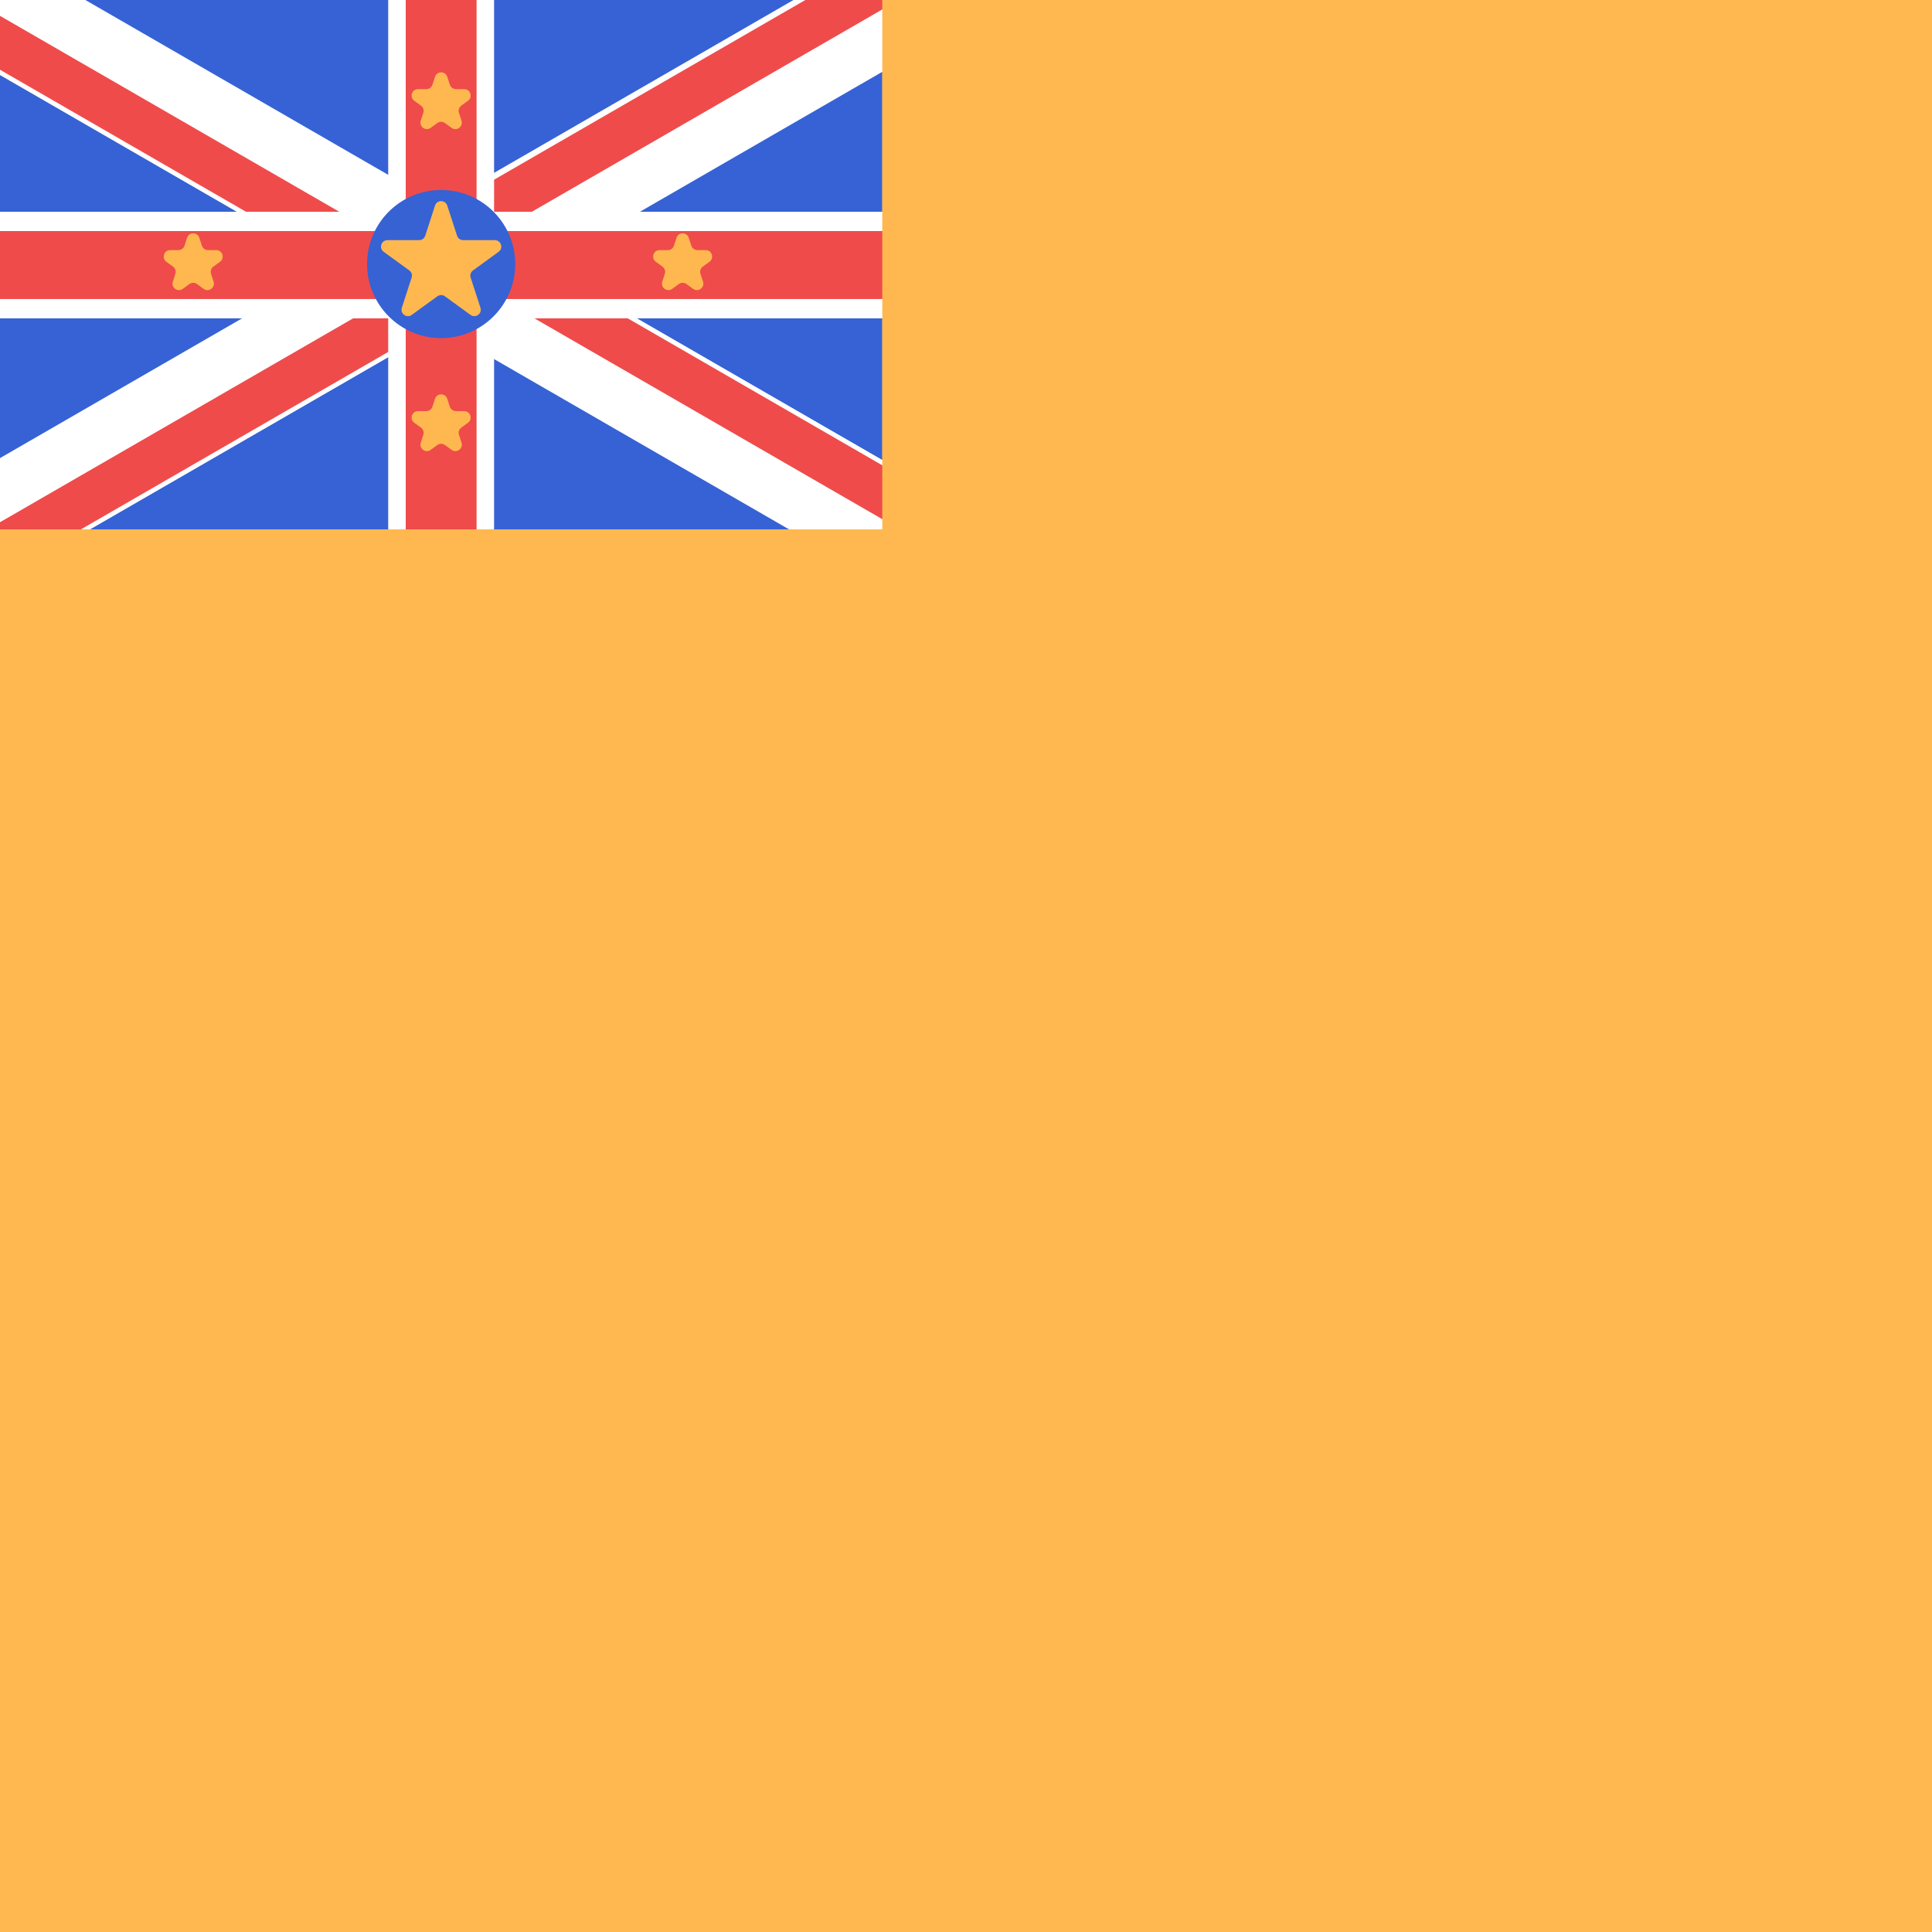
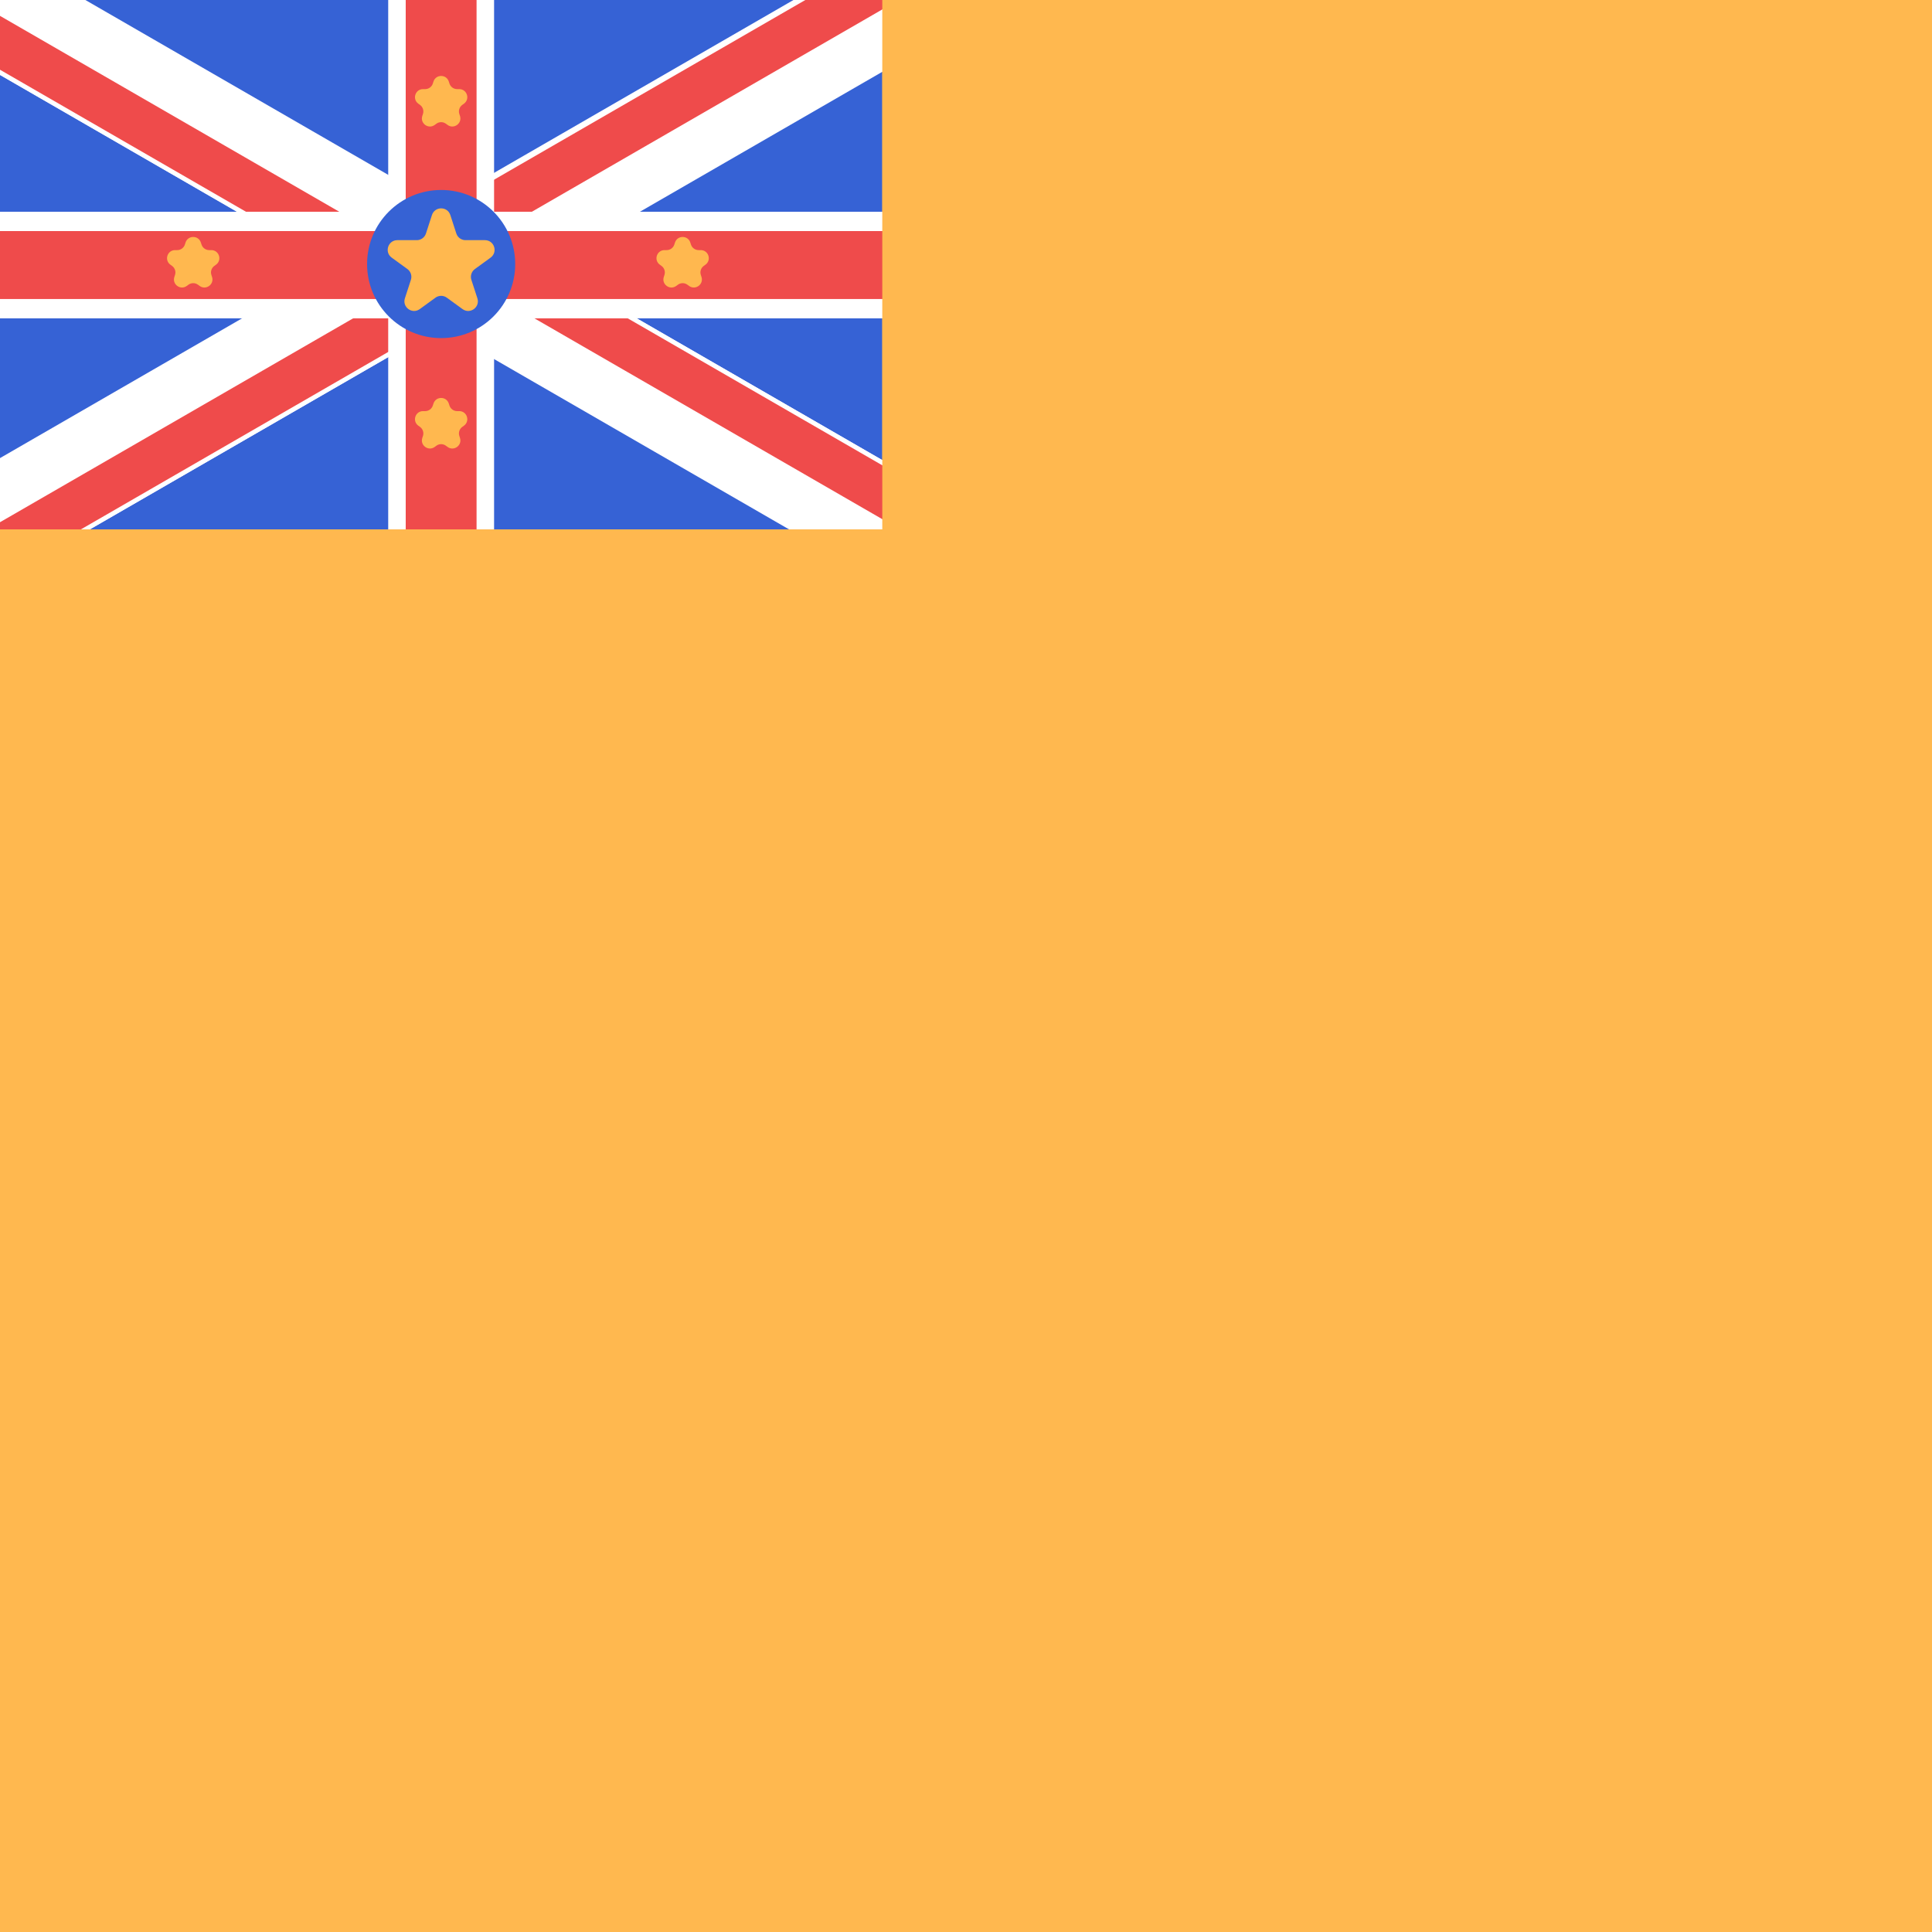
<svg xmlns="http://www.w3.org/2000/svg" width="300" height="300" viewBox="0 0 300 300" fill="none">
-   <g clip-path="url(#clip0_121:12)">
+   <g clip-path="url(#clip0_121_12)">
    <rect width="300" height="300" fill="#FFB84F" />
    <rect x="300" y="300" width="300" height="300" transform="rotate(-180 300 300)" fill="#FFB84F" />
-     <mask id="mask0_121:12" style="mask-type:alpha" maskUnits="userSpaceOnUse" x="0" y="0" width="137" height="83">
+     <mask id="mask0_121_12" style="mask-type:alpha" maskUnits="userSpaceOnUse" x="0" y="0" width="137" height="83">
      <rect x="137" y="82.2" width="137" height="82.2" transform="rotate(-180 137 82.2002)" fill="#3662D5" />
    </mask>
-     <g mask="url(#mask0_121:12)">
+     <g mask="url(#mask0_121_12)">
      <rect x="137" y="82.2" width="137" height="82.2" transform="rotate(-180 137 82.2002)" fill="#3662D5" />
      <rect x="-15.6" y="80.14" width="235.649" height="16.555" transform="rotate(-30 -15.5999 80.1401)" fill="white" />
      <rect width="235.649" height="16.555" transform="matrix(-0.866025 -0.5 -0.5 0.866025 182.215 97.5483)" fill="white" />
      <rect x="-0.478" y="0.128" width="94.037" height="7.944" transform="matrix(-0.866025 -0.5 -0.5 0.866025 152.982 80.927)" fill="#EF4B4B" stroke="white" stroke-width="0.7" />
      <rect x="-2.952" y="0.791" width="90.415" height="4.322" transform="matrix(-0.866025 -0.5 -0.5 0.866025 61.2519 38.6007)" fill="#EF4B4B" stroke="white" stroke-width="4.322" />
      <rect x="-0.478" y="0.128" width="94.037" height="7.944" transform="matrix(-0.866025 -0.5 -0.5 0.866025 65.5366 39.7488)" fill="#EF4B4B" stroke="white" stroke-width="0.7" />
      <rect x="57.744" y="38.455" width="94.037" height="7.944" transform="rotate(-30 57.7442 38.4548)" fill="#EF4B4B" stroke="white" stroke-width="0.7" />
      <rect x="-20.346" y="92.433" width="114.437" height="7.944" transform="rotate(-30 -20.3459 92.4328)" fill="#EF4B4B" stroke="white" stroke-width="0.7" />
      <rect x="-1.5" y="1.5" width="232.649" height="13.555" transform="matrix(-1 8.74228e-08 8.74228e-08 1 191.001 32.8799)" fill="#EF4B4B" stroke="white" stroke-width="3" />
      <rect x="-4.11" y="-4.11" width="73.98" height="8.22" transform="matrix(1.19249e-08 -1 -1 -1.19249e-08 68.5002 27.1262)" fill="#EF4B4B" stroke="white" stroke-width="8.22" />
      <rect x="-4.11" y="-4.11" width="73.98" height="8.22" transform="matrix(1.19249e-08 -1 -1 -1.19249e-08 68.5002 121.108)" fill="#EF4B4B" stroke="white" stroke-width="8.22" />
      <rect width="95" height="11" transform="matrix(1.19249e-08 -1 -1 -1.19249e-08 74 93)" fill="#EF4B4B" />
    </g>
    <circle cx="68.5" cy="41" r="11.5" fill="#3662D4" />
-     <path d="M67.549 31.927C67.848 31.006 69.152 31.006 69.451 31.927L70.97 36.601C71.103 37.013 71.487 37.292 71.921 37.292H76.835C77.804 37.292 78.207 38.531 77.423 39.101L73.447 41.989C73.097 42.244 72.95 42.695 73.084 43.107L74.602 47.781C74.902 48.703 73.847 49.469 73.064 48.899L69.088 46.011C68.737 45.756 68.263 45.756 67.912 46.011L63.937 48.899C63.153 49.469 62.098 48.703 62.398 47.781L63.916 43.107C64.05 42.695 63.903 42.244 63.553 41.989L59.577 39.101C58.794 38.531 59.196 37.292 60.165 37.292H65.079C65.513 37.292 65.897 37.013 66.03 36.601L67.549 31.927Z" fill="#FFB84F" />
-     <path d="M29.049 36.927C29.348 36.006 30.652 36.006 30.951 36.927L31.347 38.146C31.481 38.558 31.865 38.837 32.298 38.837H33.58C34.548 38.837 34.951 40.077 34.167 40.646L33.131 41.399C32.78 41.654 32.633 42.105 32.767 42.517L33.163 43.736C33.463 44.657 32.408 45.423 31.625 44.854L30.588 44.101C30.237 43.846 29.763 43.846 29.412 44.101L28.375 44.854C27.592 45.423 26.537 44.657 26.837 43.736L27.233 42.517C27.366 42.105 27.22 41.654 26.869 41.399L25.832 40.646C25.049 40.077 25.452 38.837 26.42 38.837H27.702C28.135 38.837 28.519 38.558 28.653 38.146L29.049 36.927Z" fill="#FFB84F" />
-     <path d="M105.049 36.927C105.348 36.006 106.652 36.006 106.951 36.927L107.347 38.146C107.481 38.558 107.865 38.837 108.298 38.837H109.58C110.548 38.837 110.951 40.077 110.167 40.646L109.131 41.399C108.78 41.654 108.634 42.105 108.767 42.517L109.163 43.736C109.463 44.657 108.408 45.423 107.625 44.854L106.588 44.101C106.237 43.846 105.763 43.846 105.412 44.101L104.375 44.854C103.592 45.423 102.537 44.657 102.837 43.736L103.233 42.517C103.366 42.105 103.22 41.654 102.869 41.399L101.833 40.646C101.049 40.077 101.452 38.837 102.42 38.837H103.702C104.135 38.837 104.519 38.558 104.653 38.146L105.049 36.927Z" fill="#FFB84F" />
-     <path d="M67.549 61.927C67.848 61.006 69.152 61.006 69.451 61.927L69.847 63.146C69.981 63.558 70.365 63.837 70.798 63.837H72.08C73.048 63.837 73.451 65.076 72.668 65.646L71.631 66.399C71.28 66.654 71.133 67.105 71.267 67.517L71.663 68.736C71.963 69.657 70.908 70.424 70.125 69.854L69.088 69.101C68.737 68.846 68.263 68.846 67.912 69.101L66.875 69.854C66.092 70.424 65.037 69.657 65.337 68.736L65.733 67.517C65.867 67.105 65.72 66.654 65.369 66.399L64.332 65.646C63.549 65.076 63.952 63.837 64.92 63.837H66.202C66.635 63.837 67.019 63.558 67.153 63.146L67.549 61.927Z" fill="#FFB84F" />
-     <path d="M67.549 11.927C67.848 11.006 69.152 11.006 69.451 11.927L69.847 13.146C69.981 13.558 70.365 13.837 70.798 13.837H72.08C73.048 13.837 73.451 15.076 72.668 15.646L71.631 16.399C71.28 16.654 71.133 17.105 71.267 17.517L71.663 18.736C71.963 19.657 70.908 20.424 70.125 19.854L69.088 19.101C68.737 18.846 68.263 18.846 67.912 19.101L66.875 19.854C66.092 20.424 65.037 19.657 65.337 18.736L65.733 17.517C65.867 17.105 65.72 16.654 65.369 16.399L64.332 15.646C63.549 15.076 63.952 13.837 64.92 13.837H66.202C66.635 13.837 67.019 13.558 67.153 13.146L67.549 11.927Z" fill="#FFB84F" />
+     <path d="M67.073 33.391C67.522 32.009 69.478 32.009 69.927 33.391L70.857 36.255C71.058 36.873 71.634 37.292 72.284 37.292H75.296C76.749 37.292 77.353 39.151 76.178 40.005L73.741 41.776C73.215 42.158 72.995 42.835 73.196 43.453L74.127 46.318C74.576 47.7 72.994 48.849 71.819 47.995L69.382 46.224C68.856 45.842 68.144 45.842 67.618 46.224L65.181 47.995C64.006 48.849 62.424 47.7 62.873 46.318L63.804 43.453C64.005 42.835 63.785 42.158 63.259 41.776L60.822 40.005C59.647 39.151 60.251 37.292 61.704 37.292H64.716C65.366 37.292 65.942 36.873 66.143 36.255L67.073 33.391Z" fill="#FFB84F" />
+     <path d="M28.811 37.659C29.185 36.507 30.815 36.507 31.189 37.659L31.291 37.973C31.458 38.488 31.938 38.837 32.48 38.837H32.81C34.021 38.837 34.525 40.386 33.545 41.098L33.278 41.292C32.84 41.611 32.656 42.175 32.824 42.69L32.926 43.004C33.3 44.156 31.982 45.114 31.002 44.402L30.735 44.208C30.297 43.889 29.703 43.889 29.265 44.208L28.998 44.402C28.018 45.114 26.7 44.156 27.074 43.004L27.177 42.69C27.344 42.175 27.16 41.611 26.722 41.292L26.455 41.098C25.475 40.386 25.979 38.837 27.19 38.837H27.52C28.062 38.837 28.542 38.488 28.709 37.973L28.811 37.659Z" fill="#FFB84F" />
+     <path d="M104.811 37.659C105.185 36.507 106.815 36.507 107.189 37.659L107.291 37.973C107.458 38.488 107.938 38.837 108.48 38.837H108.81C110.021 38.837 110.525 40.386 109.545 41.098L109.278 41.292C108.84 41.611 108.656 42.175 108.824 42.69L108.926 43.004C109.3 44.156 107.982 45.114 107.002 44.402L106.735 44.208C106.297 43.889 105.703 43.889 105.265 44.208L104.998 44.402C104.018 45.114 102.7 44.156 103.074 43.004L103.176 42.69C103.344 42.175 103.16 41.611 102.722 41.292L102.455 41.098C101.475 40.386 101.979 38.837 103.19 38.837H103.52C104.062 38.837 104.542 38.488 104.709 37.973L104.811 37.659Z" fill="#FFB84F" />
+     <path d="M67.311 62.659C67.685 61.507 69.315 61.507 69.689 62.659L69.791 62.973C69.958 63.488 70.438 63.837 70.98 63.837H71.31C72.521 63.837 73.025 65.386 72.045 66.098L71.778 66.292C71.34 66.611 71.156 67.175 71.323 67.69L71.426 68.004C71.8 69.156 70.482 70.114 69.502 69.402L69.235 69.208C68.797 68.889 68.203 68.889 67.765 69.208L67.498 69.402C66.518 70.114 65.2 69.156 65.574 68.004L65.677 67.69C65.844 67.175 65.66 66.611 65.222 66.292L64.955 66.098C63.975 65.386 64.479 63.837 65.69 63.837H66.02C66.562 63.837 67.042 63.488 67.209 62.973L67.311 62.659Z" fill="#FFB84F" />
+     <path d="M67.311 12.659C67.685 11.507 69.315 11.507 69.689 12.659L69.791 12.973C69.958 13.488 70.438 13.837 70.98 13.837H71.31C72.521 13.837 73.025 15.386 72.045 16.098L71.778 16.292C71.34 16.611 71.156 17.175 71.323 17.69L71.426 18.004C71.8 19.156 70.482 20.114 69.502 19.402L69.235 19.208C68.797 18.889 68.203 18.889 67.765 19.208L67.498 19.402C66.518 20.114 65.2 19.156 65.574 18.004L65.677 17.69C65.844 17.175 65.66 16.611 65.222 16.292L64.955 16.098C63.975 15.386 64.479 13.837 65.69 13.837H66.02C66.562 13.837 67.042 13.488 67.209 12.973L67.311 12.659Z" fill="#FFB84F" />
  </g>
  <defs>
-     <clipPath id="clip0_121:12">
+     <clipPath id="clip0_121_12">
      <rect width="300" height="300" fill="white" />
    </clipPath>
  </defs>
</svg>
